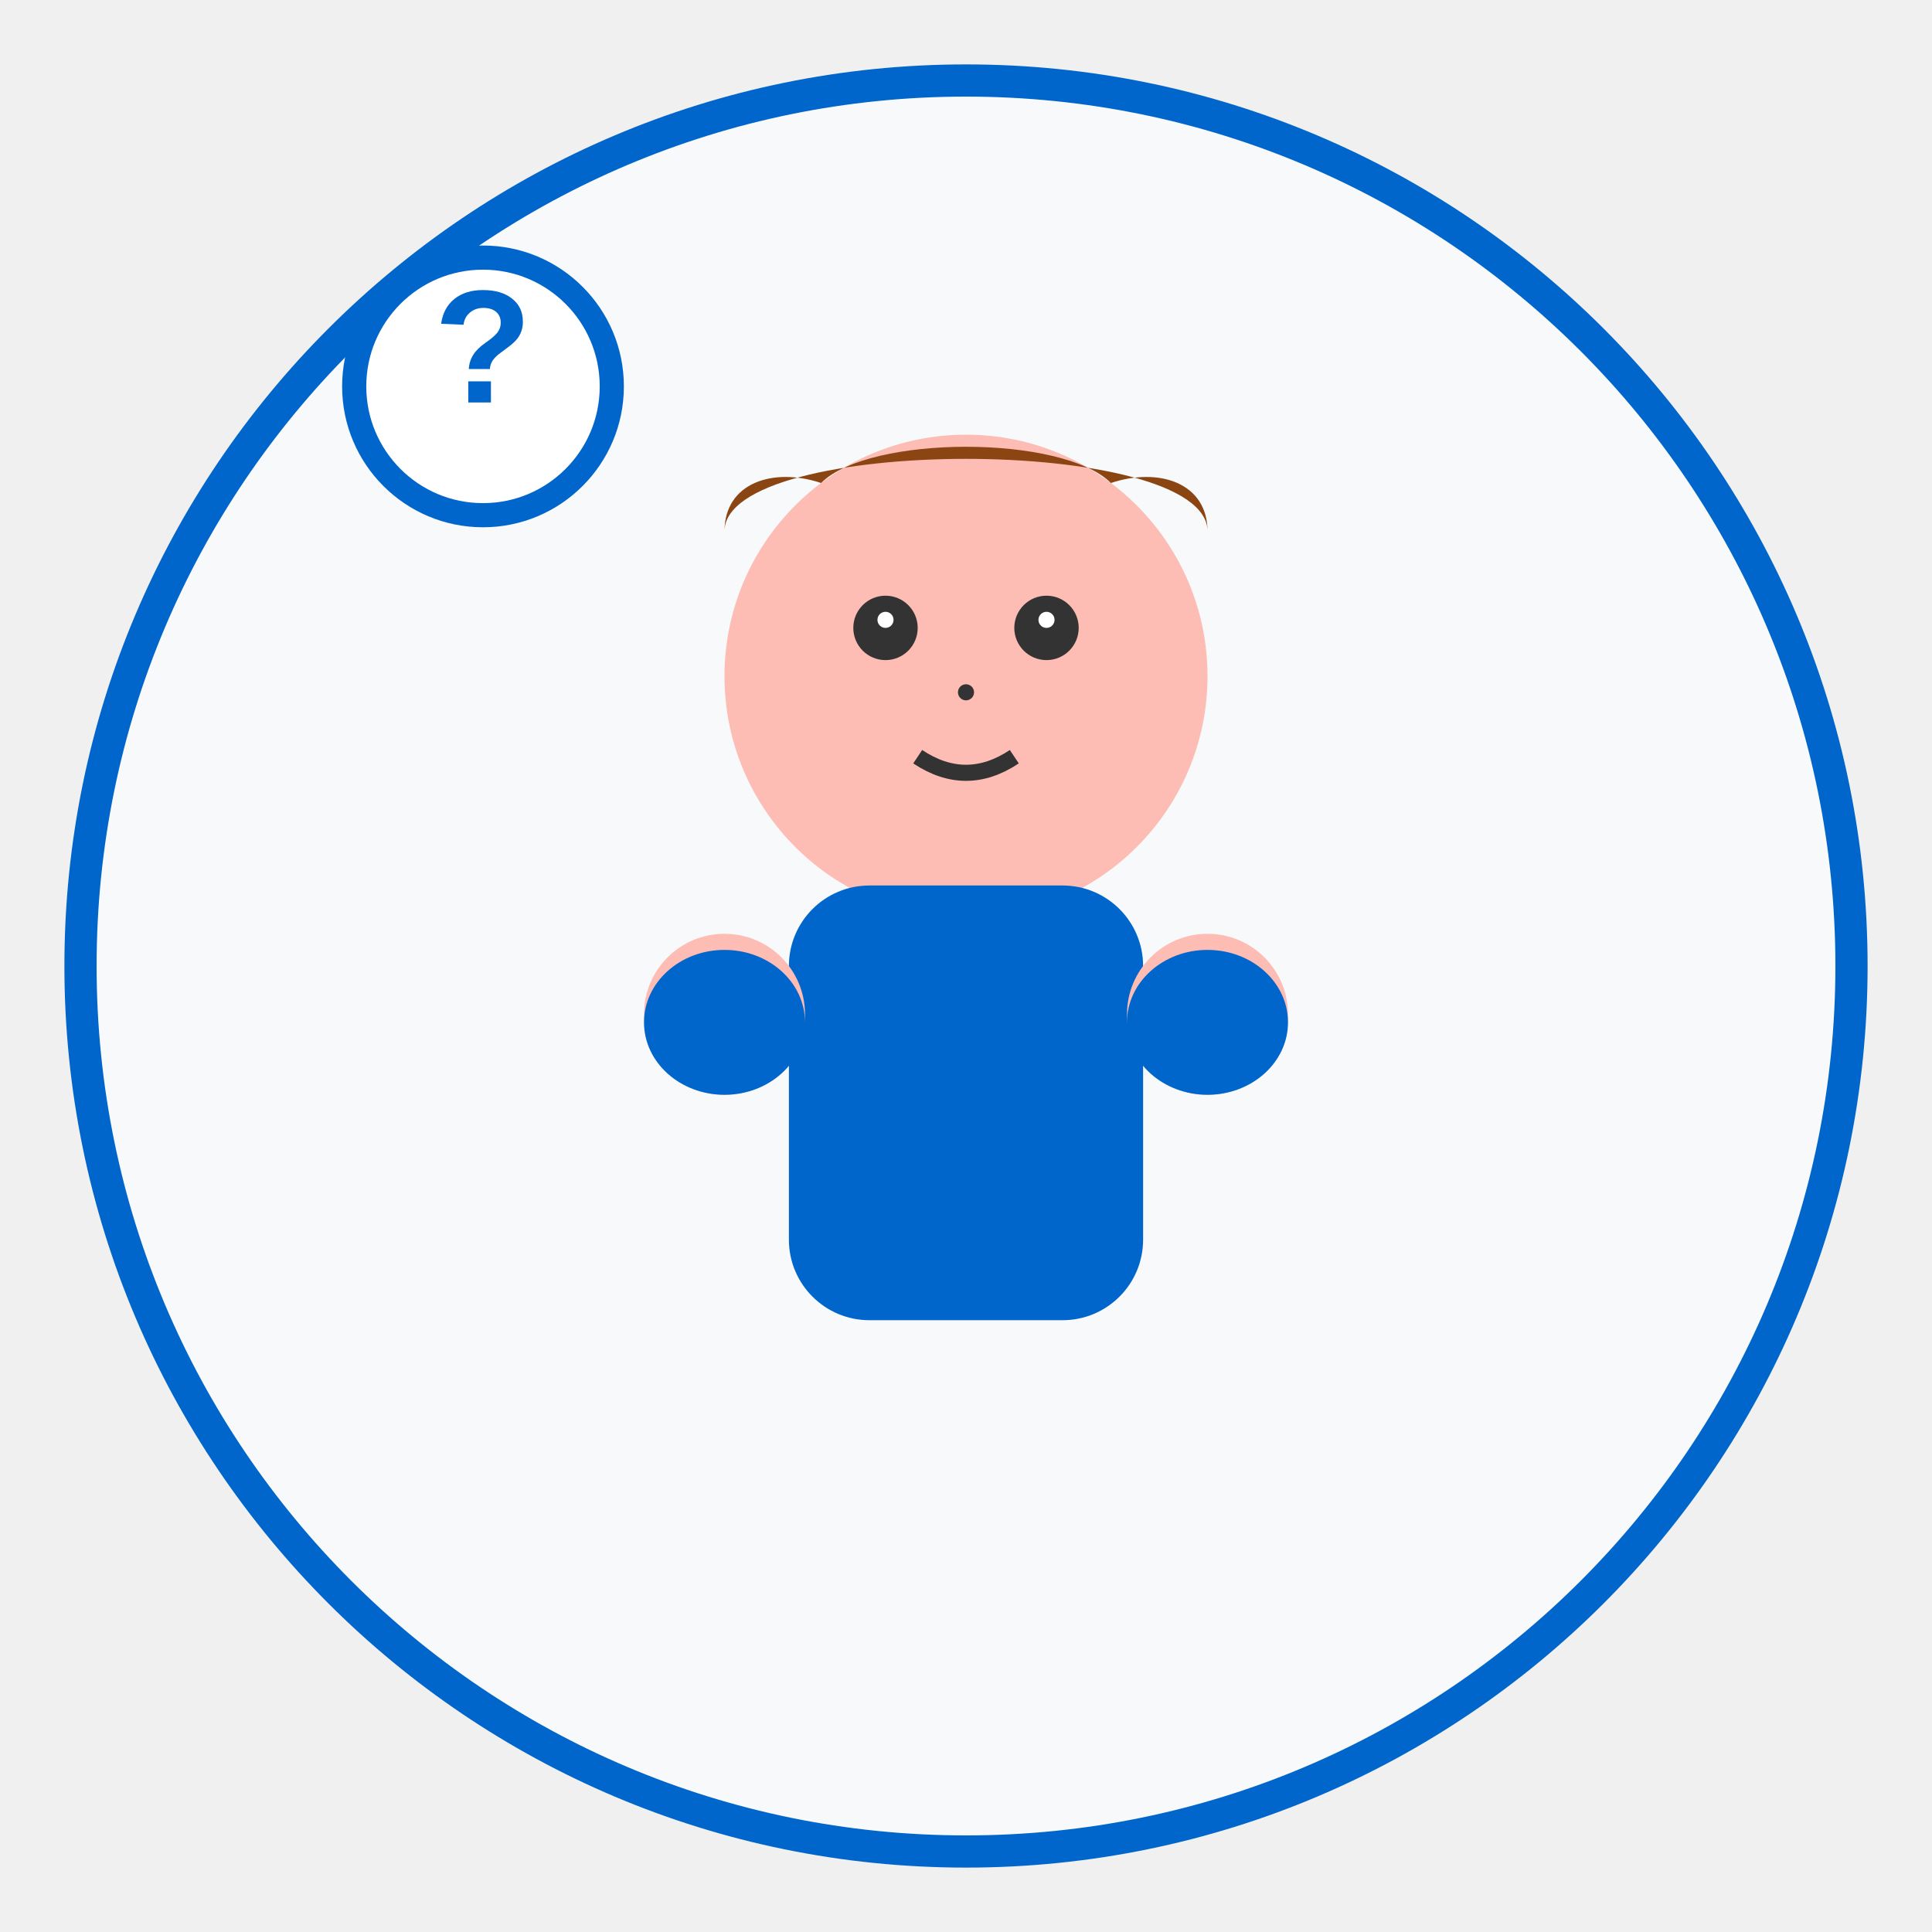
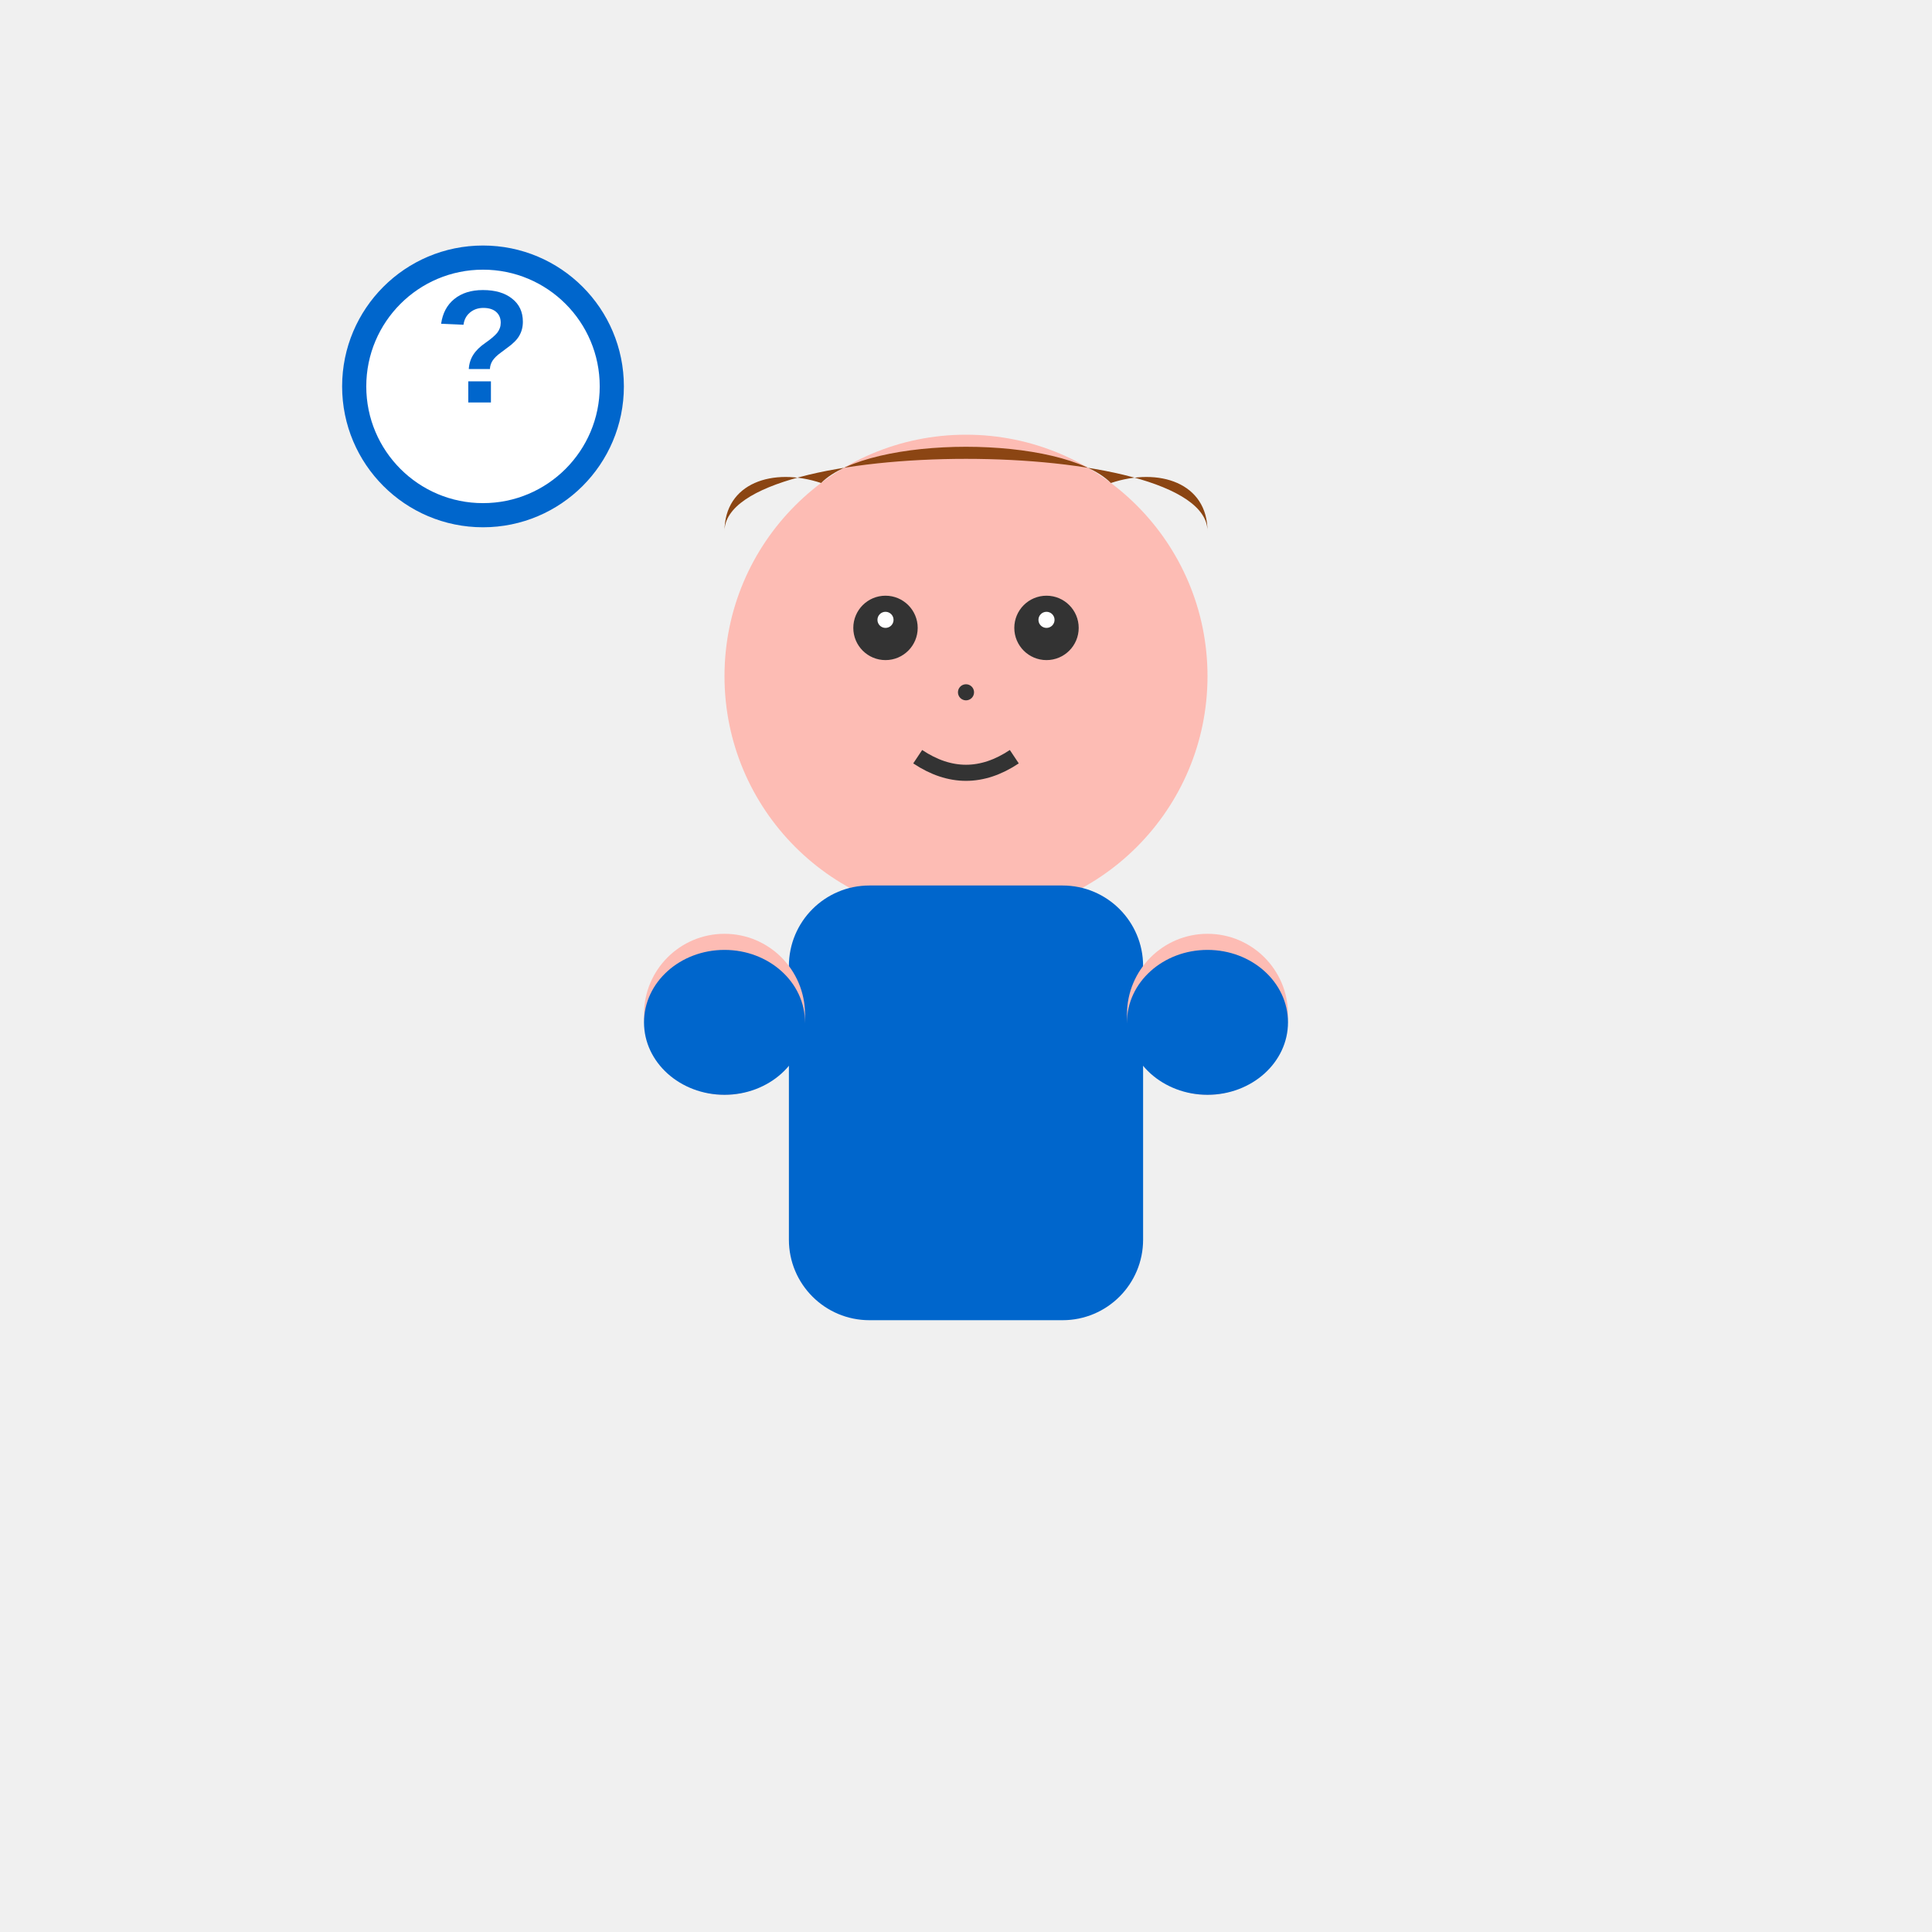
<svg xmlns="http://www.w3.org/2000/svg" width="40" height="40" viewBox="0 0 120 120">
-   <circle cx="60" cy="60" r="55" fill="#f8f9fa" stroke="#0066cc" stroke-width="2" />
  <circle cx="60" cy="42" r="15" fill="#fdbcb4" />
  <path d="M45 33 C 45 27, 75 27, 75 33 C 75 30, 72 29, 69 30 C 66 27, 54 27, 51 30 C 48 29, 45 30, 45 33" fill="#8b4513" />
  <circle cx="55" cy="39" r="2" fill="#333" />
  <circle cx="65" cy="39" r="2" fill="#333" />
  <circle cx="55" cy="38.5" r="0.5" fill="#fff" />
  <circle cx="65" cy="38.5" r="0.5" fill="#fff" />
  <circle cx="60" cy="43" r="0.5" fill="#333" />
  <path d="M 57 47 Q 60 49 63 47" stroke="#333" stroke-width="1" fill="none" />
  <rect x="49" y="55" width="22" height="27" rx="5" fill="#0066cc" />
  <circle cx="45" cy="63" r="5" fill="#fdbcb4" />
  <circle cx="75" cy="63" r="5" fill="#fdbcb4" />
  <rect x="40" y="59" width="10" height="9" rx="5" fill="#0066cc" />
  <rect x="70" y="59" width="10" height="9" rx="5" fill="#0066cc" />
  <g transform="translate(30, 24)">
    <circle cx="0" cy="0" r="8" fill="#fff" stroke="#0066cc" stroke-width="1.5" />
    <text x="0" y="1" text-anchor="middle" font-size="10" font-family="Arial" fill="#0066cc" font-weight="bold">?</text>
  </g>
</svg>
